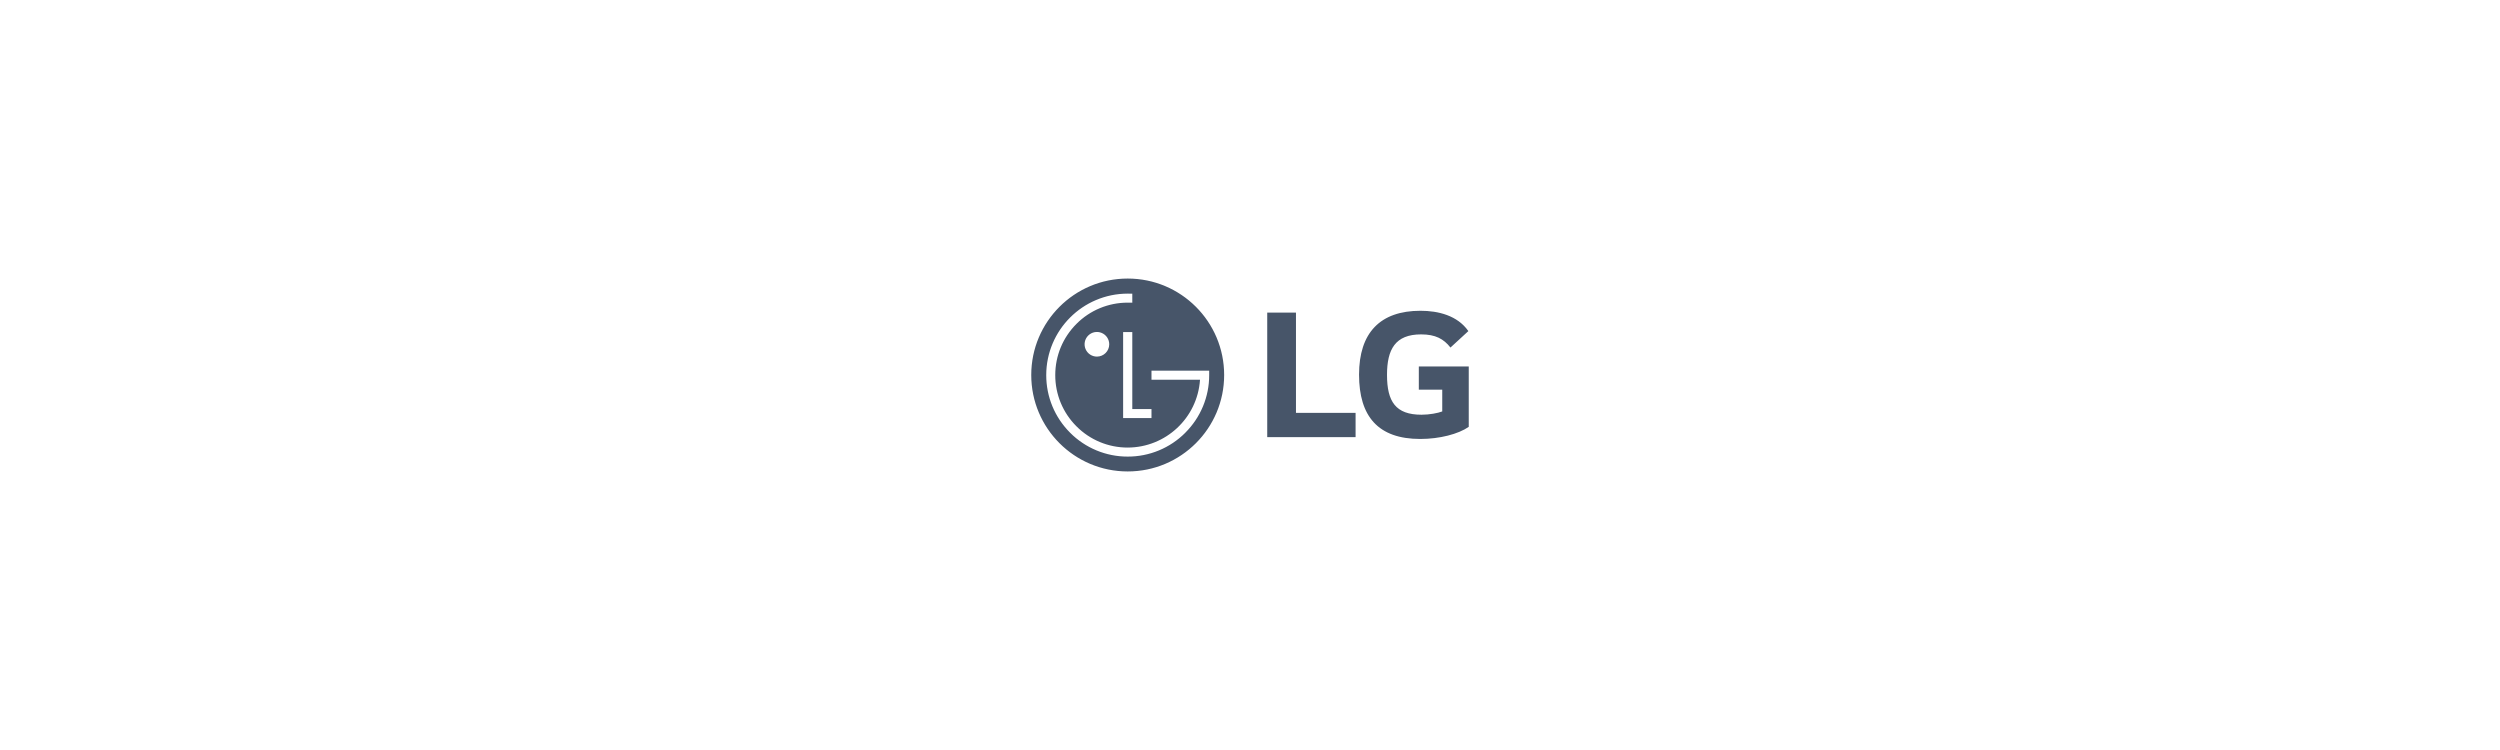
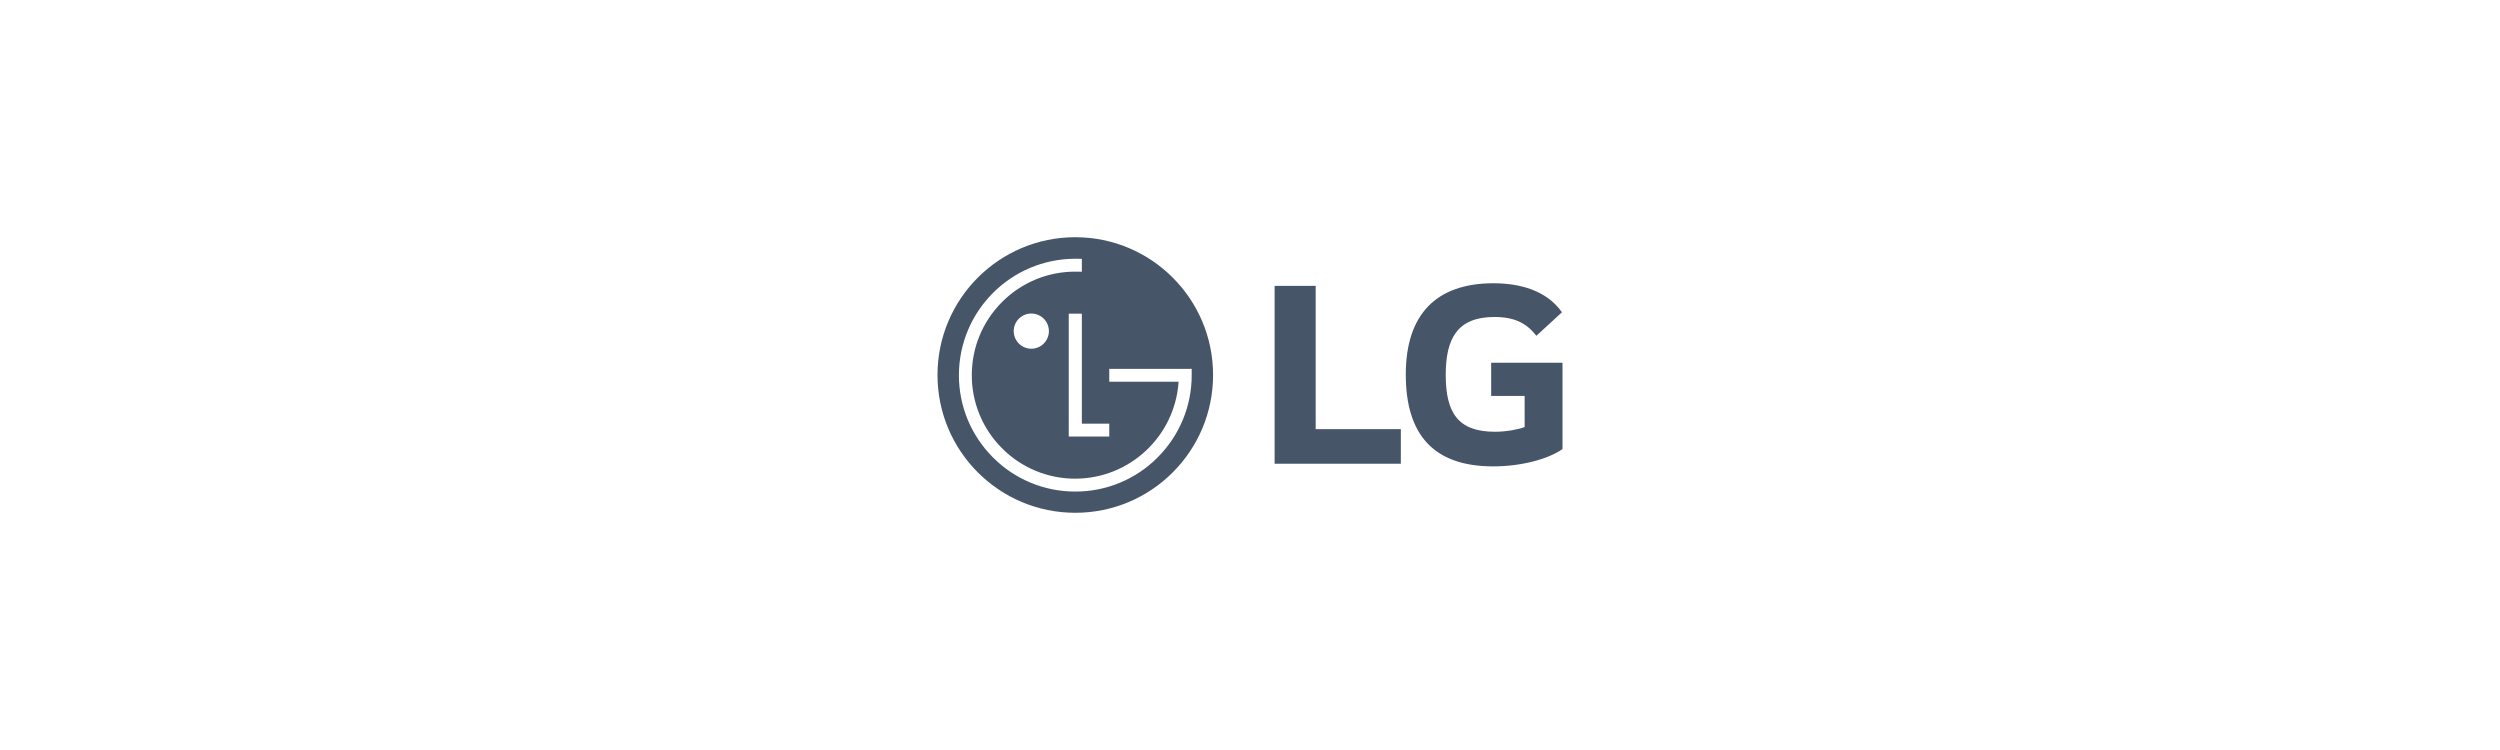
<svg xmlns="http://www.w3.org/2000/svg" viewBox="0 0 160 48" role="img" aria-label="LG">
-   <g fill="#475569" transform="translate(66 10) scale(1.166667) translate(0 0)">
-     <path fill="#475569" d="M14.522 14.078h3.27v1.33h-4.847v-6.83h1.577v5.5zm6.74-1.274h1.284v1.195c-.236.09-.698.18-1.137.18-1.42 0-1.893-.721-1.893-2.186 0-1.398.45-2.221 1.869-2.221.791 0 1.24.248 1.612.722l.982-.903c-.6-.855-1.646-1.114-2.629-1.114-2.208 0-3.368 1.205-3.368 3.504 0 2.288 1.047 3.528 3.358 3.528 1.06 0 2.096-.27 2.66-.665V11.53h-2.739v1.274zM5.291 6.709a5.29 5.29 0 1 1 0 10.582 5.291 5.291 0 1 1 0-10.582m3.16 8.457a4.445 4.445 0 0 0 1.31-3.161v-.242l-.22.001H6.596v.494h2.662l-.001.015a3.985 3.985 0 0 1-3.965 3.708 3.95 3.95 0 0 1-2.811-1.165 3.952 3.952 0 0 1-1.164-2.811c0-1.061.414-2.059 1.164-2.81a3.951 3.951 0 0 1 2.81-1.164l.252.003v-.495l-.251-.003a4.475 4.475 0 0 0-4.47 4.469c0 1.194.465 2.316 1.309 3.161a4.444 4.444 0 0 0 3.16 1.31 4.444 4.444 0 0 0 3.162-1.31m-2.91-1.297V9.644H5.04v4.72h1.556v-.495H5.543zm-1.265-3.552a.676.676 0 1 0-.675.674.676.676 0 0 0 .675-.674" />
+   <g fill="#475569" transform="translate(60,4) scale(1.666667) translate(0,0)">
+     <path d="M14.522 14.078h3.27v1.33h-4.847v-6.83h1.577v5.5zm6.74-1.274h1.284v1.195c-.236.09-.698.18-1.137.18-1.42 0-1.893-.721-1.893-2.186 0-1.398.45-2.221 1.869-2.221.791 0 1.24.248 1.612.722l.982-.903c-.6-.855-1.646-1.114-2.629-1.114-2.208 0-3.368 1.205-3.368 3.504 0 2.288 1.047 3.528 3.358 3.528 1.06 0 2.096-.27 2.66-.665V11.53h-2.739v1.274zM5.291 6.709a5.29 5.29 0 1 1 0 10.582 5.291 5.291 0 1 1 0-10.582m3.16 8.457a4.445 4.445 0 0 0 1.31-3.161v-.242l-.22.001H6.596v.494h2.662l-.001.015a3.985 3.985 0 0 1-3.965 3.708 3.95 3.95 0 0 1-2.811-1.165 3.952 3.952 0 0 1-1.164-2.811c0-1.061.414-2.059 1.164-2.81a3.951 3.951 0 0 1 2.81-1.164l.252.003v-.495l-.251-.003a4.475 4.475 0 0 0-4.47 4.469c0 1.194.465 2.316 1.309 3.161a4.444 4.444 0 0 0 3.16 1.31 4.444 4.444 0 0 0 3.162-1.31m-2.91-1.297V9.644H5.04v4.72h1.556v-.495H5.543zm-1.265-3.552a.676.676 0 1 0-.675.674.676.676 0 0 0 .675-.674" fill="#475569" />
  </g>
</svg>
